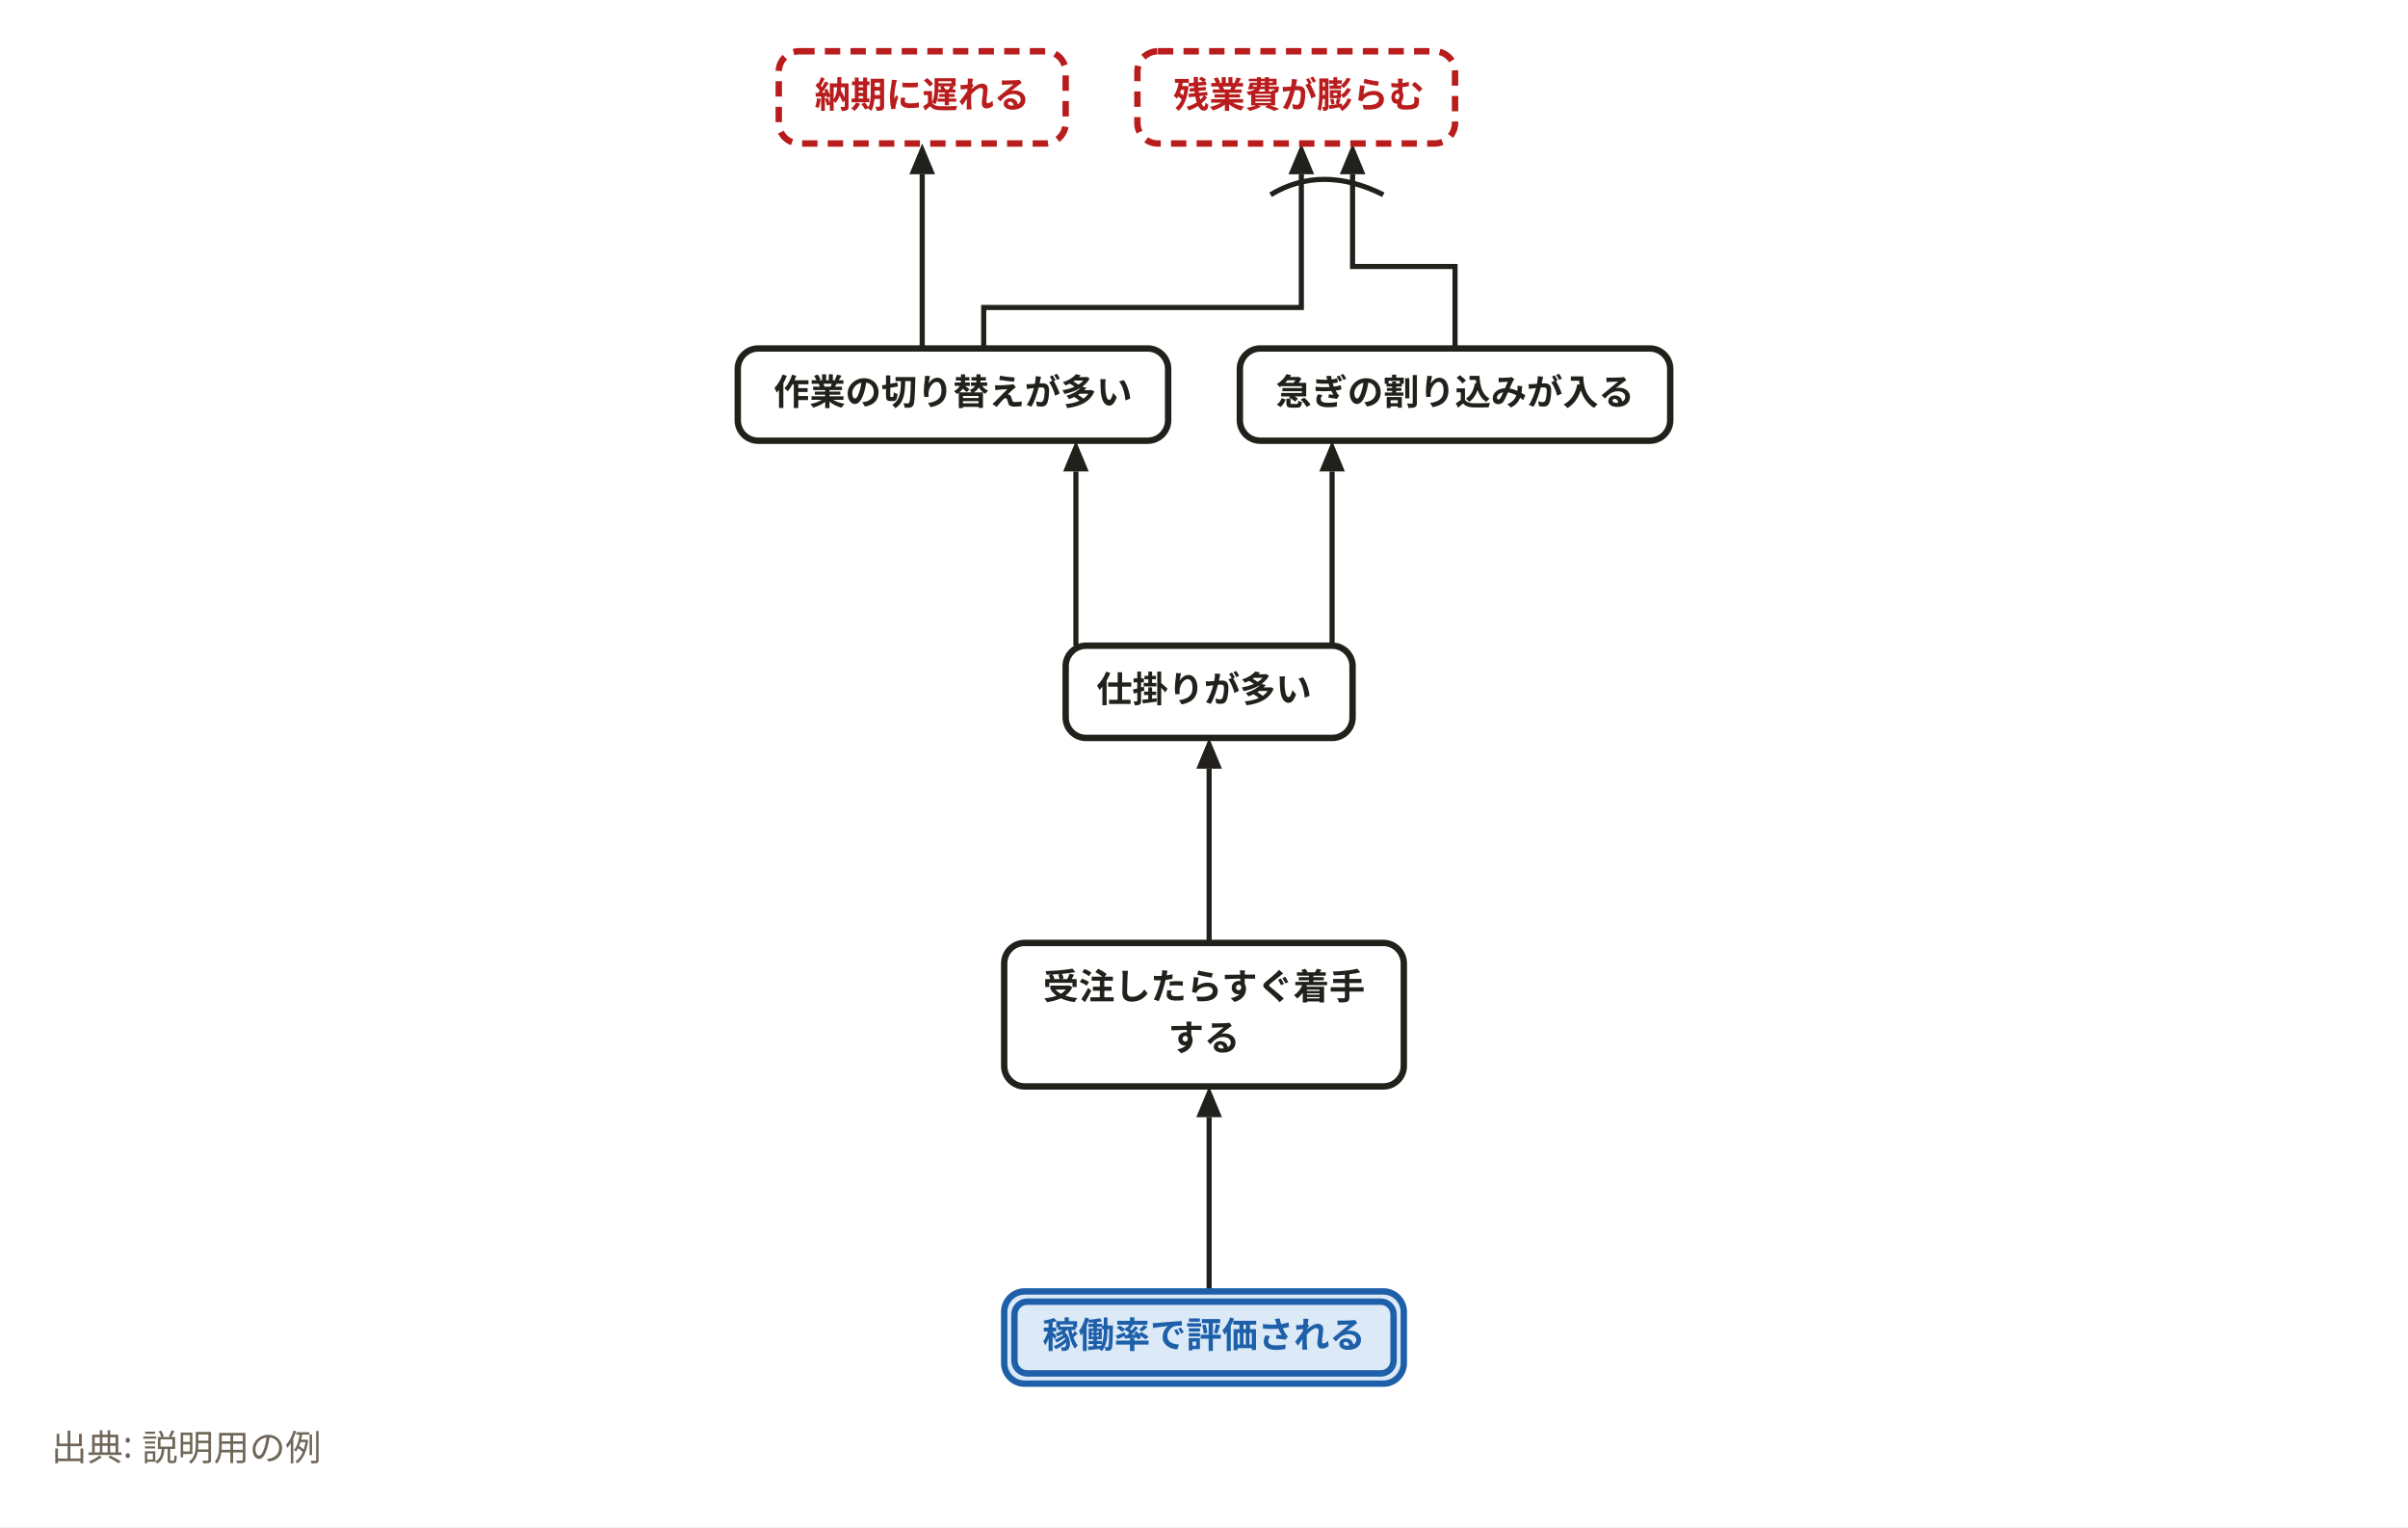
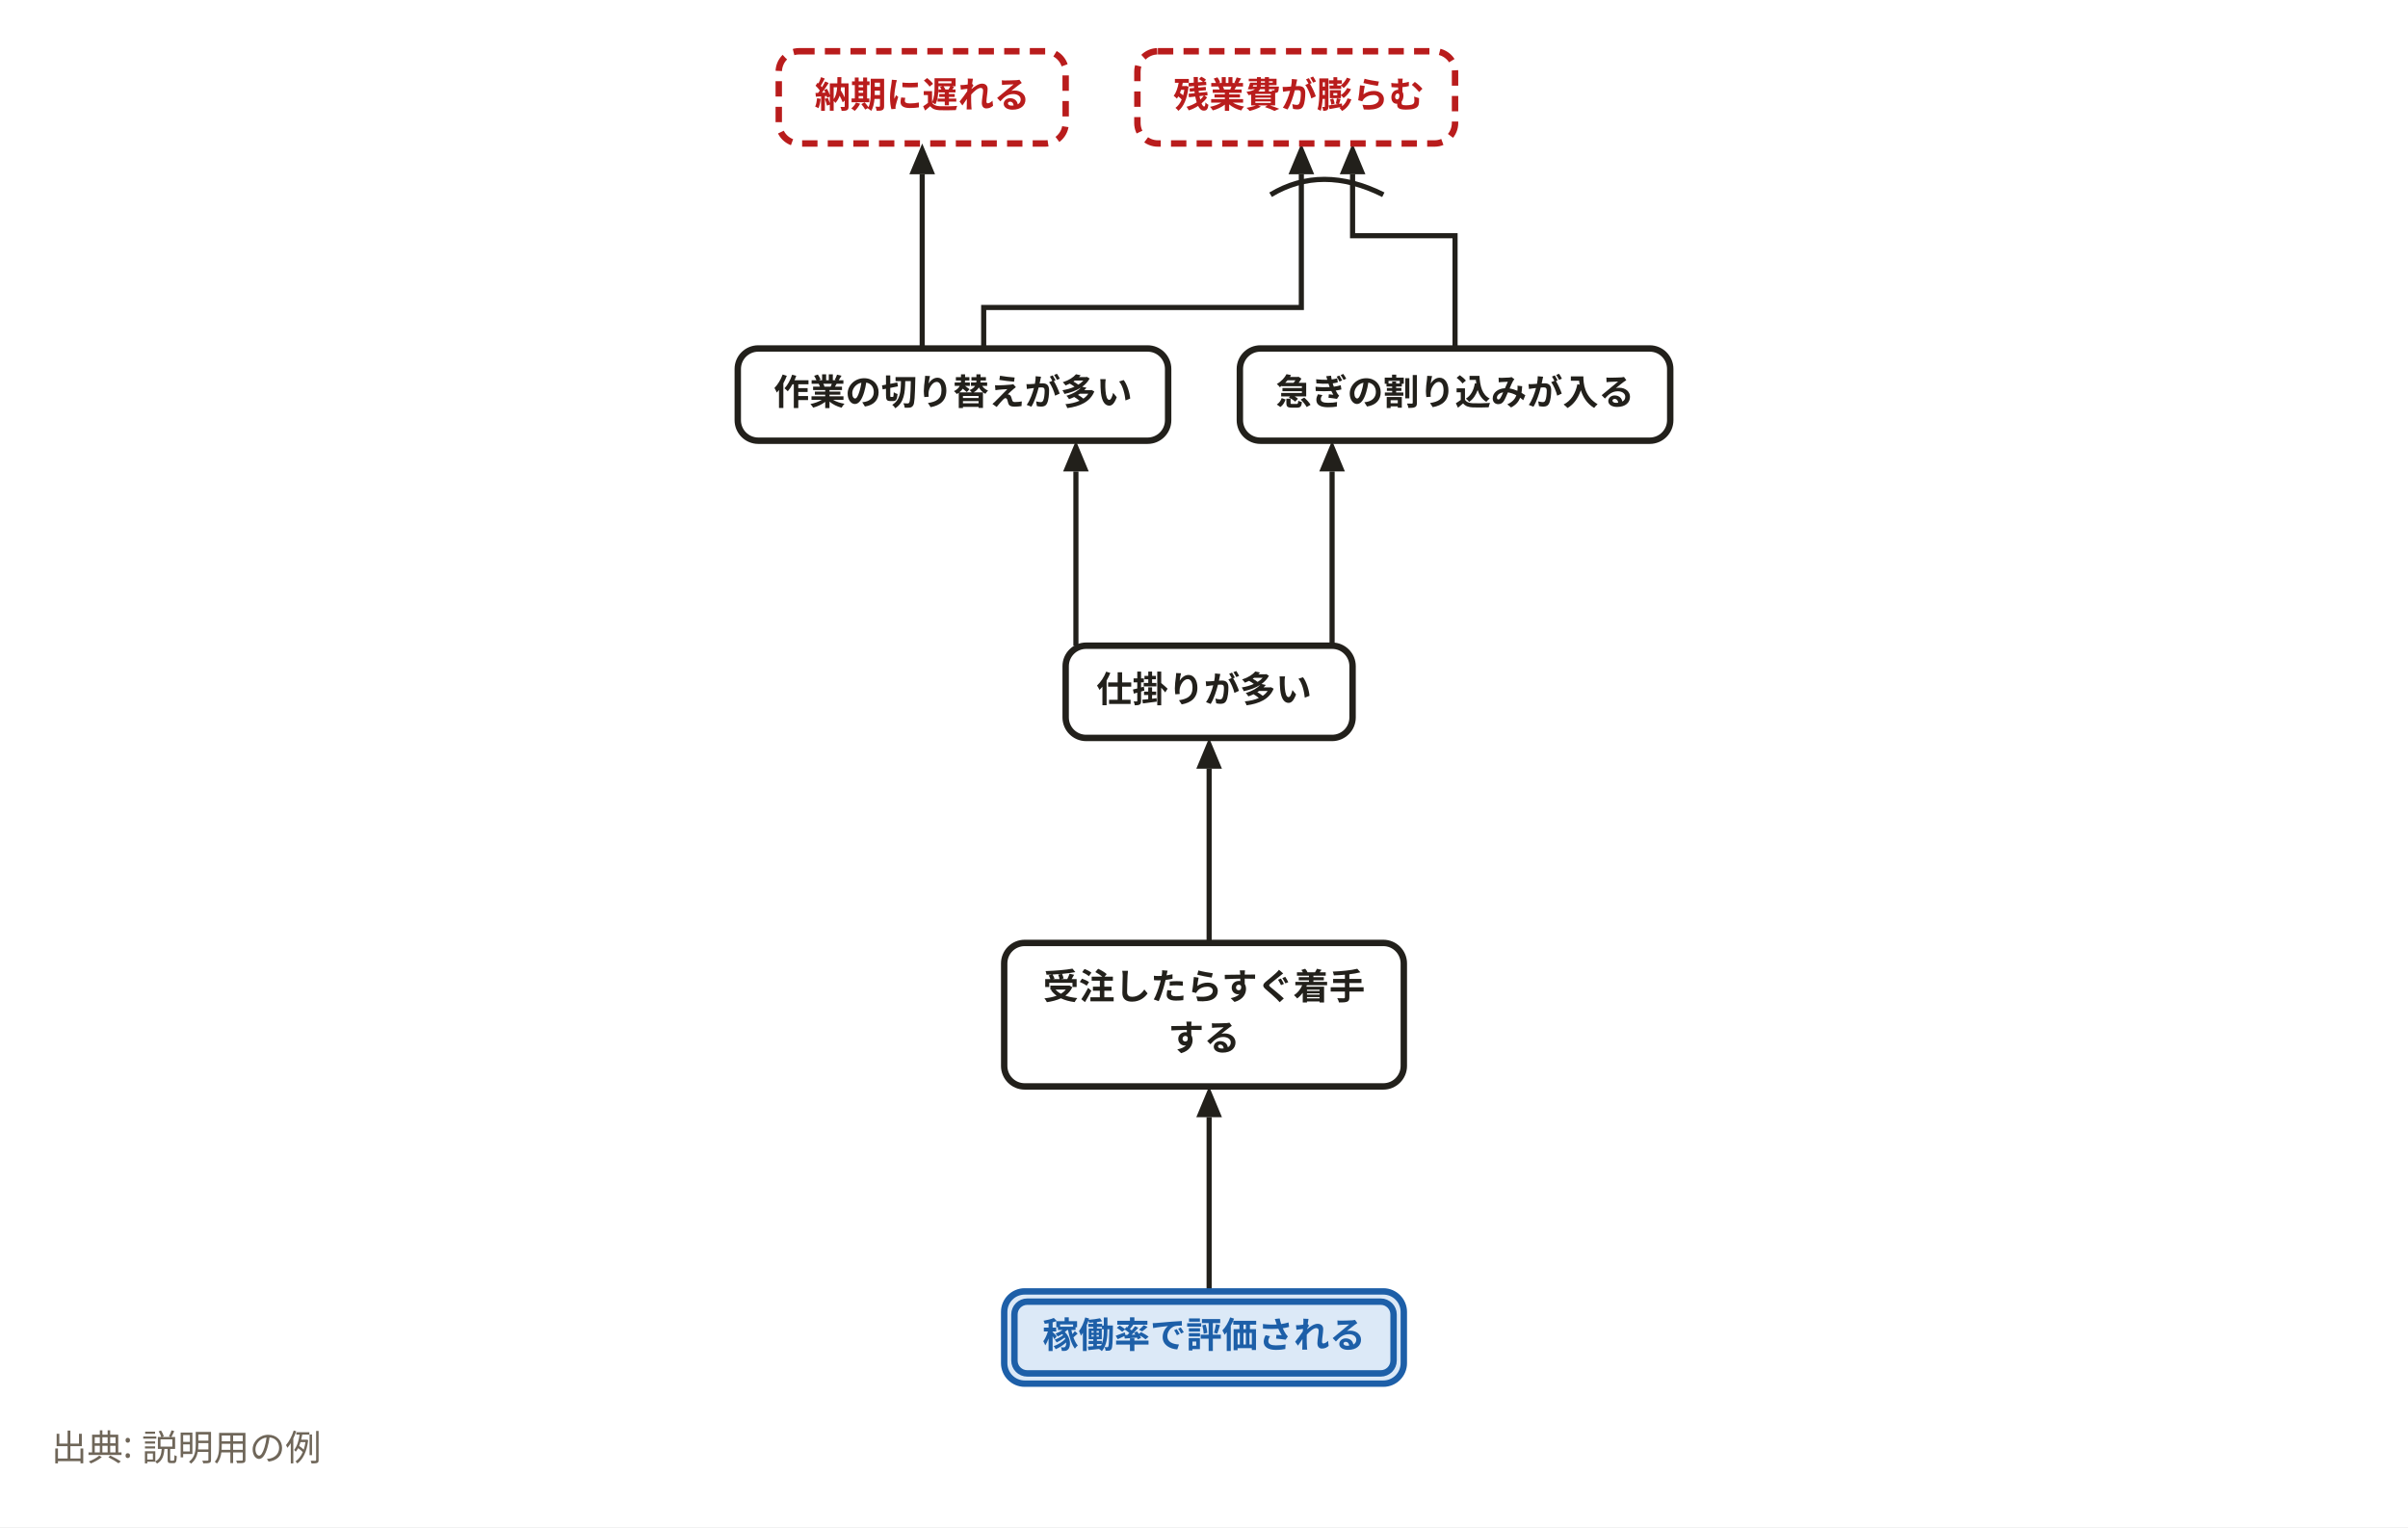
<svg xmlns="http://www.w3.org/2000/svg" width="940" height="596" viewBox="0 0 940 596" role="img" aria-labelledby="svg-title">
  <style>
    text { font-family: 'Hiragino Sans','Hiragino Kaku Gothic ProN','Yu Gothic','YuGothic',Meiryo,'Noto Sans JP',sans-serif; }
    .emoji { font-family: 'Noto Color Emoji','Segoe UI Emoji',sans-serif; }
  </style>
  <rect x="0" y="0" width="940" height="596" fill="#ffffff" />
  <path d="M472,504 L472,436" fill="none" stroke="#22201b" stroke-width="2" />
  <path d="M472,424 L477,436 L467,436 z" fill="#22201b" />
  <path d="M472,368 L472,300" fill="none" stroke="#22201b" stroke-width="2" />
  <path d="M472,288 L477,300 L467,300 z" fill="#22201b" />
  <path d="M420,252 L420,184" fill="none" stroke="#22201b" stroke-width="2" />
  <path d="M420,172 L425,184 L415,184 z" fill="#22201b" />
  <path d="M520,252 L520,184" fill="none" stroke="#22201b" stroke-width="2" />
  <path d="M520,172 L525,184 L515,184 z" fill="#22201b" />
  <path d="M360,136 L360,68" fill="none" stroke="#22201b" stroke-width="2" />
  <path d="M360,56 L365,68 L355,68 z" fill="#22201b" />
  <path d="M384,136 L384,120 L508,120 L508,68" fill="none" stroke="#22201b" stroke-width="2" />
  <path d="M508,56 L513,68 L503,68 z" fill="#22201b" />
-   <path d="M568,136 L568,104 L528,104 L528,68" fill="none" stroke="#22201b" stroke-width="2" />
+   <path d="M568,136 L568,92 L528,92 L528,68" fill="none" stroke="#22201b" stroke-width="2" />
  <path d="M528,56 L533,68 L523,68 z" fill="#22201b" />
  <path d="M496,76 Q516,64 540,76" fill="none" stroke="#22201b" stroke-width="2" />
  <rect x="304" y="20" width="112" height="36" rx="8" fill="#ffffff" stroke="#b91c1c" stroke-width="2.5" stroke-dasharray="6,4" />
  <rect x="444" y="20" width="124" height="36" rx="8" fill="#ffffff" stroke="#b91c1c" stroke-width="2.5" stroke-dasharray="6,4" />
  <rect x="288" y="136" width="168" height="36" rx="8" fill="#ffffff" stroke="#22201b" stroke-width="2.5" />
  <rect x="484" y="136" width="168" height="36" rx="8" fill="#ffffff" stroke="#22201b" stroke-width="2.5" />
  <rect x="416" y="252" width="112" height="36" rx="8" fill="#ffffff" stroke="#22201b" stroke-width="2.5" />
  <rect x="392" y="368" width="156" height="56" rx="8" fill="#ffffff" stroke="#22201b" stroke-width="2.5" />
  <rect x="392" y="504" width="156" height="36" rx="8" fill="#dce9f7" stroke="#1d5fa8" stroke-width="2.5" />
  <rect x="396" y="508" width="148" height="28" rx="5" fill="#dce9f7" stroke="#1d5fa8" stroke-width="2.5" />
  <text x="360" y="42" text-anchor="middle" font-size="14" font-weight="700" fill="#b91c1c">納期に遅れる</text>
  <text x="507" y="42" text-anchor="middle" font-size="14" font-weight="700" fill="#b91c1c">残業費が膨らむ</text>
  <text x="372" y="158" text-anchor="middle" font-size="14" font-weight="700" fill="#22201b">作業の切り替えが多い</text>
  <text x="568" y="158" text-anchor="middle" font-size="14" font-weight="700" fill="#22201b">急ぎの割り込みが入る</text>
  <text x="470" y="274" text-anchor="middle" font-size="14" font-weight="700" fill="#22201b">仕掛りが多い</text>
  <text x="470" y="390" text-anchor="middle" font-size="14" font-weight="700" fill="#22201b">受注したらすぐ着手</text>
  <text x="470" y="410" text-anchor="middle" font-size="14" font-weight="700" fill="#22201b">する</text>
  <text x="470" y="526" text-anchor="middle" font-size="14" font-weight="700" fill="#1d5fa8">稼働率で評価される</text>
  <text x="20" y="570" font-size="14" font-weight="400" fill="#6f6659">出典: 説明用の例</text>
</svg>
